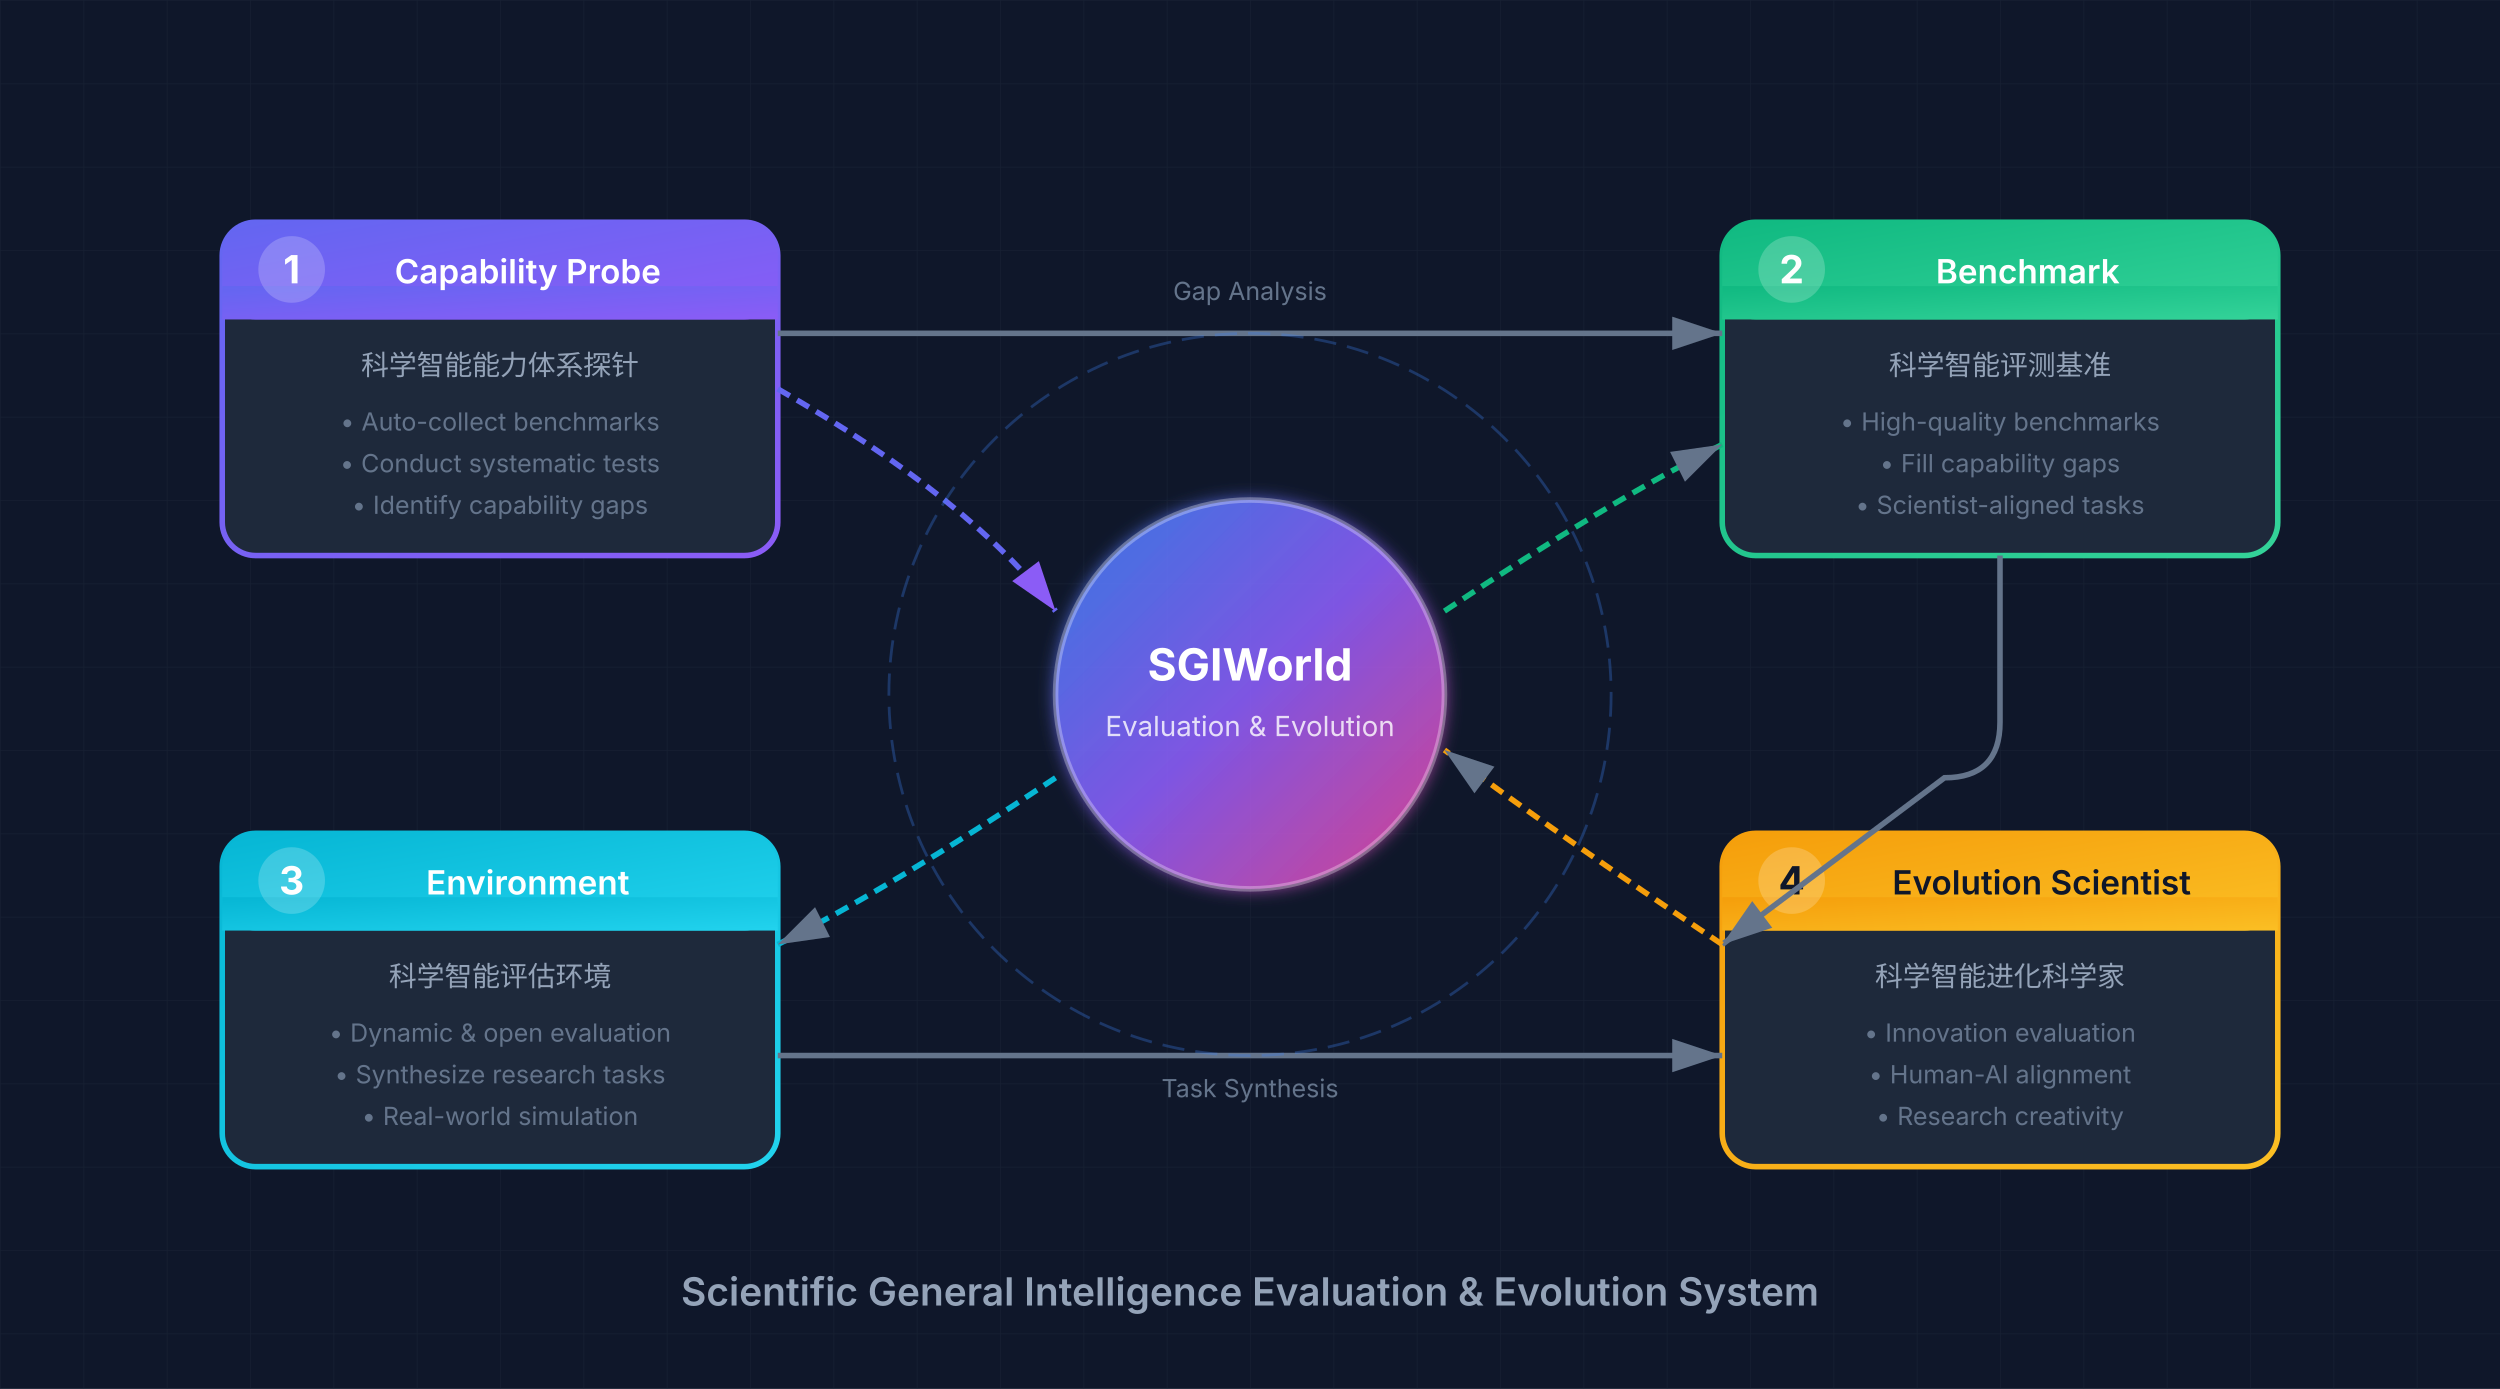
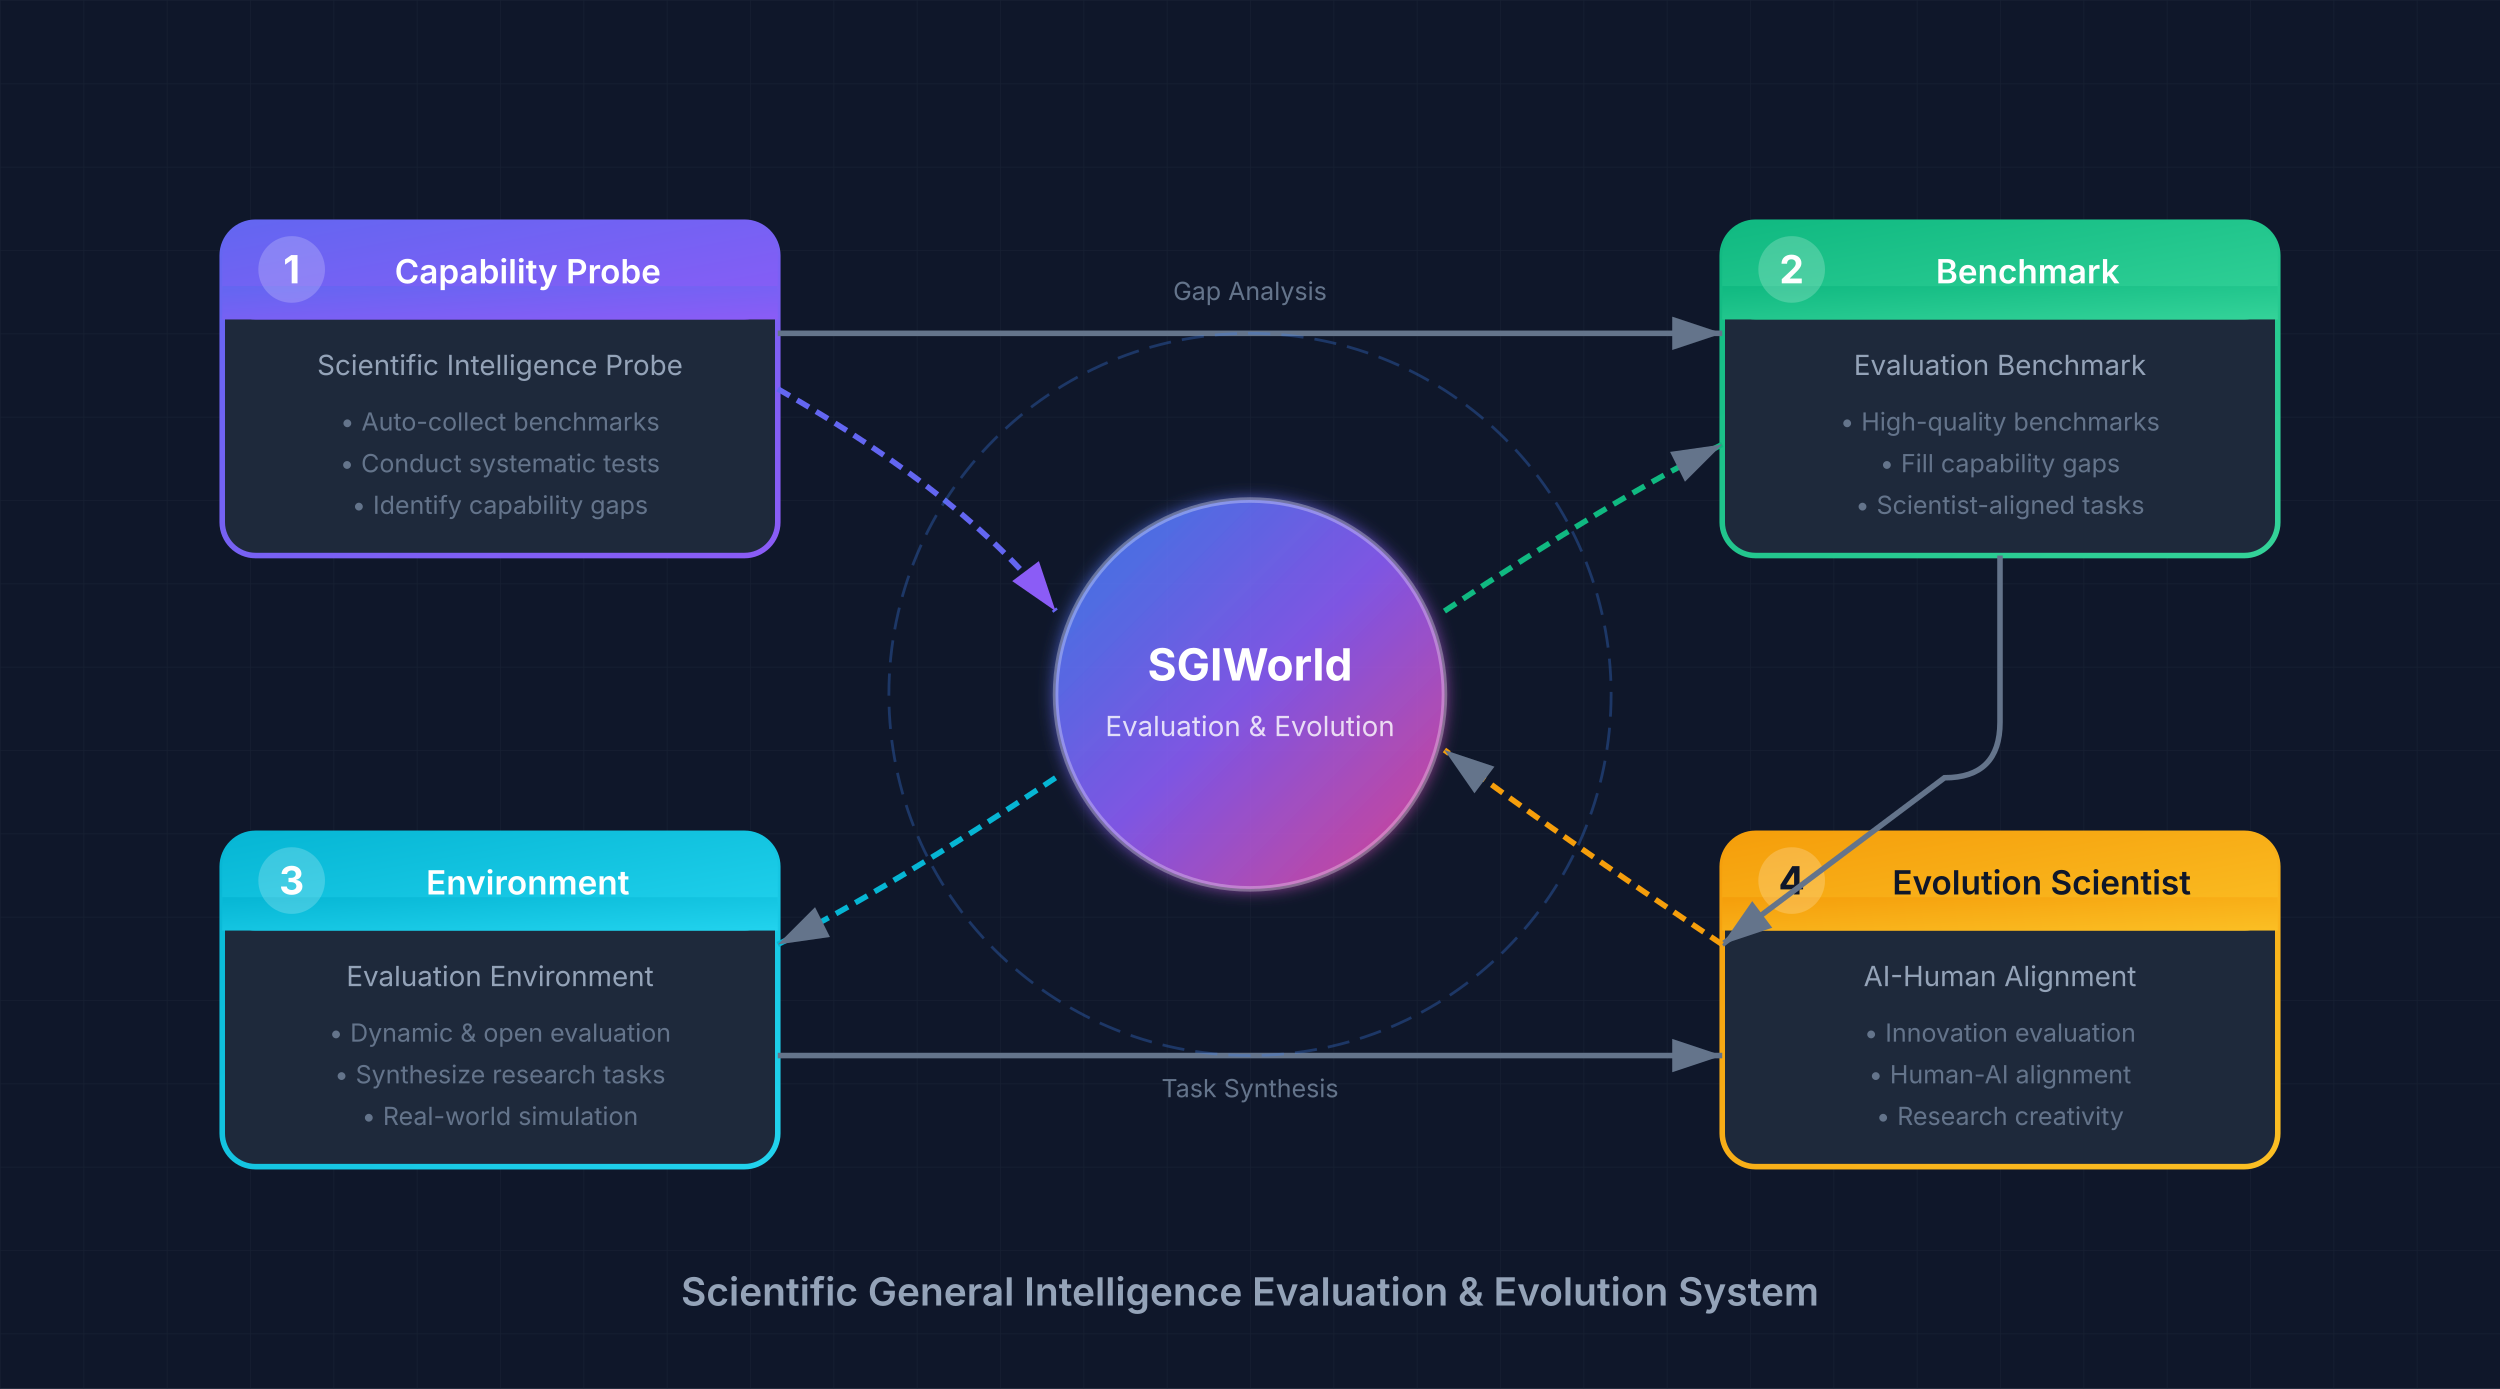
<svg xmlns="http://www.w3.org/2000/svg" viewBox="0 0 900 500">
  <defs>
    <linearGradient id="probe-grad" x1="0%" y1="0%" x2="100%" y2="100%">
      <stop offset="0%" style="stop-color:#6366f1" />
      <stop offset="100%" style="stop-color:#8b5cf6" />
    </linearGradient>
    <linearGradient id="bench-grad" x1="0%" y1="0%" x2="100%" y2="100%">
      <stop offset="0%" style="stop-color:#10b981" />
      <stop offset="100%" style="stop-color:#34d399" />
    </linearGradient>
    <linearGradient id="env-grad" x1="0%" y1="0%" x2="100%" y2="100%">
      <stop offset="0%" style="stop-color:#06b6d4" />
      <stop offset="100%" style="stop-color:#22d3ee" />
    </linearGradient>
    <linearGradient id="evo-grad" x1="0%" y1="0%" x2="100%" y2="100%">
      <stop offset="0%" style="stop-color:#f59e0b" />
      <stop offset="100%" style="stop-color:#fbbf24" />
    </linearGradient>
    <linearGradient id="center-grad" x1="0%" y1="0%" x2="100%" y2="100%">
      <stop offset="0%" style="stop-color:#3b82f6" />
      <stop offset="50%" style="stop-color:#8b5cf6" />
      <stop offset="100%" style="stop-color:#ec4899" />
    </linearGradient>
    <marker id="arrow" markerWidth="10" markerHeight="10" refX="9" refY="3" orient="auto" markerUnits="strokeWidth">
      <path d="M0,0 L0,6 L9,3 z" fill="#64748b" />
    </marker>
    <marker id="arrow-purple" markerWidth="10" markerHeight="10" refX="9" refY="3" orient="auto" markerUnits="strokeWidth">
      <path d="M0,0 L0,6 L9,3 z" fill="#8b5cf6" />
    </marker>
    <filter id="glow">
      <feGaussianBlur stdDeviation="3" result="coloredBlur" />
      <feMerge>
        <feMergeNode in="coloredBlur" />
        <feMergeNode in="SourceGraphic" />
      </feMerge>
    </filter>
  </defs>
  <rect width="900" height="500" fill="#0f172a" />
  <pattern id="grid" width="30" height="30" patternUnits="userSpaceOnUse">
    <path d="M 30 0 L 0 0 0 30" fill="none" stroke="#1e293b" stroke-width="0.5" />
  </pattern>
  <rect width="900" height="500" fill="url(#grid)" opacity="0.5" />
  <circle cx="450" cy="250" r="70" fill="url(#center-grad)" filter="url(#glow)" opacity="0.9" />
  <circle cx="450" cy="250" r="70" fill="none" stroke="white" stroke-width="2" opacity="0.3" />
  <text x="450" y="245" text-anchor="middle" font-family="Inter, Arial, sans-serif" font-size="16" font-weight="700" fill="white">SGIWorld</text>
  <text x="450" y="265" text-anchor="middle" font-family="Inter, Arial, sans-serif" font-size="10" fill="white" opacity="0.8">Evaluation &amp; Evolution</text>
  <g transform="translate(80, 80)">
    <rect x="0" y="0" width="200" height="120" rx="12" fill="#1e293b" stroke="url(#probe-grad)" stroke-width="2" />
    <rect x="0" y="0" width="200" height="35" rx="12" fill="url(#probe-grad)" />
    <rect x="0" y="23" width="200" height="12" fill="url(#probe-grad)" />
    <circle cx="25" cy="17" r="12" fill="white" opacity="0.2" />
    <text x="25" y="22" text-anchor="middle" font-family="Inter, Arial, sans-serif" font-size="14" font-weight="700" fill="white">1</text>
    <text x="110" y="22" text-anchor="middle" font-family="Inter, Arial, sans-serif" font-size="12" font-weight="600" fill="white">Capability Probe</text>
-     <text x="100" y="55" text-anchor="middle" font-family="Inter, Arial, sans-serif" font-size="10" fill="#94a3b8">科学智能能力体系探针</text>
+     <text x="100" y="55" text-anchor="middle" font-family="Inter, Arial, sans-serif" font-size="10" fill="#94a3b8">Scientific Intelligence Probe</text>
    <text x="100" y="75" text-anchor="middle" font-family="Inter, Arial, sans-serif" font-size="9" fill="#64748b">• Auto-collect benchmarks</text>
    <text x="100" y="90" text-anchor="middle" font-family="Inter, Arial, sans-serif" font-size="9" fill="#64748b">• Conduct systematic tests</text>
    <text x="100" y="105" text-anchor="middle" font-family="Inter, Arial, sans-serif" font-size="9" fill="#64748b">• Identify capability gaps</text>
  </g>
  <g transform="translate(620, 80)">
    <rect x="0" y="0" width="200" height="120" rx="12" fill="#1e293b" stroke="url(#bench-grad)" stroke-width="2" />
    <rect x="0" y="0" width="200" height="35" rx="12" fill="url(#bench-grad)" />
    <rect x="0" y="23" width="200" height="12" fill="url(#bench-grad)" />
    <circle cx="25" cy="17" r="12" fill="white" opacity="0.2" />
    <text x="25" y="22" text-anchor="middle" font-family="Inter, Arial, sans-serif" font-size="14" font-weight="700" fill="white">2</text>
    <text x="110" y="22" text-anchor="middle" font-family="Inter, Arial, sans-serif" font-size="12" font-weight="600" fill="white">Benchmark</text>
-     <text x="100" y="55" text-anchor="middle" font-family="Inter, Arial, sans-serif" font-size="10" fill="#94a3b8">科学智能评测基准</text>
+     <text x="100" y="55" text-anchor="middle" font-family="Inter, Arial, sans-serif" font-size="10" fill="#94a3b8">Evaluation Benchmark</text>
    <text x="100" y="75" text-anchor="middle" font-family="Inter, Arial, sans-serif" font-size="9" fill="#64748b">• High-quality benchmarks</text>
    <text x="100" y="90" text-anchor="middle" font-family="Inter, Arial, sans-serif" font-size="9" fill="#64748b">• Fill capability gaps</text>
    <text x="100" y="105" text-anchor="middle" font-family="Inter, Arial, sans-serif" font-size="9" fill="#64748b">• Scientist-aligned tasks</text>
  </g>
  <g transform="translate(80, 300)">
    <rect x="0" y="0" width="200" height="120" rx="12" fill="#1e293b" stroke="url(#env-grad)" stroke-width="2" />
    <rect x="0" y="0" width="200" height="35" rx="12" fill="url(#env-grad)" />
    <rect x="0" y="23" width="200" height="12" fill="url(#env-grad)" />
    <circle cx="25" cy="17" r="12" fill="white" opacity="0.2" />
    <text x="25" y="22" text-anchor="middle" font-family="Inter, Arial, sans-serif" font-size="14" font-weight="700" fill="white">3</text>
    <text x="110" y="22" text-anchor="middle" font-family="Inter, Arial, sans-serif" font-size="12" font-weight="600" fill="white">Environment</text>
-     <text x="100" y="55" text-anchor="middle" font-family="Inter, Arial, sans-serif" font-size="10" fill="#94a3b8">科学智能评估环境</text>
+     <text x="100" y="55" text-anchor="middle" font-family="Inter, Arial, sans-serif" font-size="10" fill="#94a3b8">Evaluation Environment</text>
    <text x="100" y="75" text-anchor="middle" font-family="Inter, Arial, sans-serif" font-size="9" fill="#64748b">• Dynamic &amp; open evaluation</text>
    <text x="100" y="90" text-anchor="middle" font-family="Inter, Arial, sans-serif" font-size="9" fill="#64748b">• Synthesize research tasks</text>
    <text x="100" y="105" text-anchor="middle" font-family="Inter, Arial, sans-serif" font-size="9" fill="#64748b">• Real-world simulation</text>
  </g>
  <g transform="translate(620, 300)">
    <rect x="0" y="0" width="200" height="120" rx="12" fill="#1e293b" stroke="url(#evo-grad)" stroke-width="2" />
    <rect x="0" y="0" width="200" height="35" rx="12" fill="url(#evo-grad)" />
    <rect x="0" y="23" width="200" height="12" fill="url(#evo-grad)" />
    <circle cx="25" cy="17" r="12" fill="white" opacity="0.2" />
    <text x="25" y="22" text-anchor="middle" font-family="Inter, Arial, sans-serif" font-size="14" font-weight="700" fill="#0f172a">4</text>
    <text x="115" y="22" text-anchor="middle" font-family="Inter, Arial, sans-serif" font-size="12" font-weight="600" fill="#0f172a">Evolution Scientist</text>
-     <text x="100" y="55" text-anchor="middle" font-family="Inter, Arial, sans-serif" font-size="10" fill="#94a3b8">科学智能进化科学家</text>
+     <text x="100" y="55" text-anchor="middle" font-family="Inter, Arial, sans-serif" font-size="10" fill="#94a3b8">AI-Human Alignment</text>
    <text x="100" y="75" text-anchor="middle" font-family="Inter, Arial, sans-serif" font-size="9" fill="#64748b">• Innovation evaluation</text>
    <text x="100" y="90" text-anchor="middle" font-family="Inter, Arial, sans-serif" font-size="9" fill="#64748b">• Human-AI alignment</text>
    <text x="100" y="105" text-anchor="middle" font-family="Inter, Arial, sans-serif" font-size="9" fill="#64748b">• Research creativity</text>
  </g>
  <path d="M 280 140 Q 350 180 380 220" fill="none" stroke="#6366f1" stroke-width="2" stroke-dasharray="5,3" marker-end="url(#arrow-purple)" />
  <path d="M 280 120 L 620 120" fill="none" stroke="#64748b" stroke-width="2" marker-end="url(#arrow)" />
  <text x="450" y="108" text-anchor="middle" font-family="Inter, Arial, sans-serif" font-size="9" fill="#64748b">Gap Analysis</text>
  <path d="M 520 220 Q 580 180 620 160" fill="none" stroke="#10b981" stroke-width="2" stroke-dasharray="5,3" marker-end="url(#arrow)" />
  <path d="M 720 200 L 720 260 Q 720 280 700 280 L 620 340" fill="none" stroke="#64748b" stroke-width="2" marker-end="url(#arrow)" />
  <path d="M 380 280 Q 320 320 280 340" fill="none" stroke="#06b6d4" stroke-width="2" stroke-dasharray="5,3" marker-end="url(#arrow)" />
  <path d="M 280 380 L 620 380" fill="none" stroke="#64748b" stroke-width="2" marker-end="url(#arrow)" />
  <text x="450" y="395" text-anchor="middle" font-family="Inter, Arial, sans-serif" font-size="9" fill="#64748b">Task Synthesis</text>
  <path d="M 620 340 Q 560 300 520 270" fill="none" stroke="#f59e0b" stroke-width="2" stroke-dasharray="5,3" marker-end="url(#arrow)" />
  <circle cx="450" cy="250" r="130" fill="none" stroke="#3b82f6" stroke-width="1" stroke-dasharray="8,4" opacity="0.3" />
  <text x="450" y="470" text-anchor="middle" font-family="Inter, Arial, sans-serif" font-size="14" font-weight="600" fill="#94a3b8">Scientific General Intelligence Evaluation &amp; Evolution System</text>
</svg>
